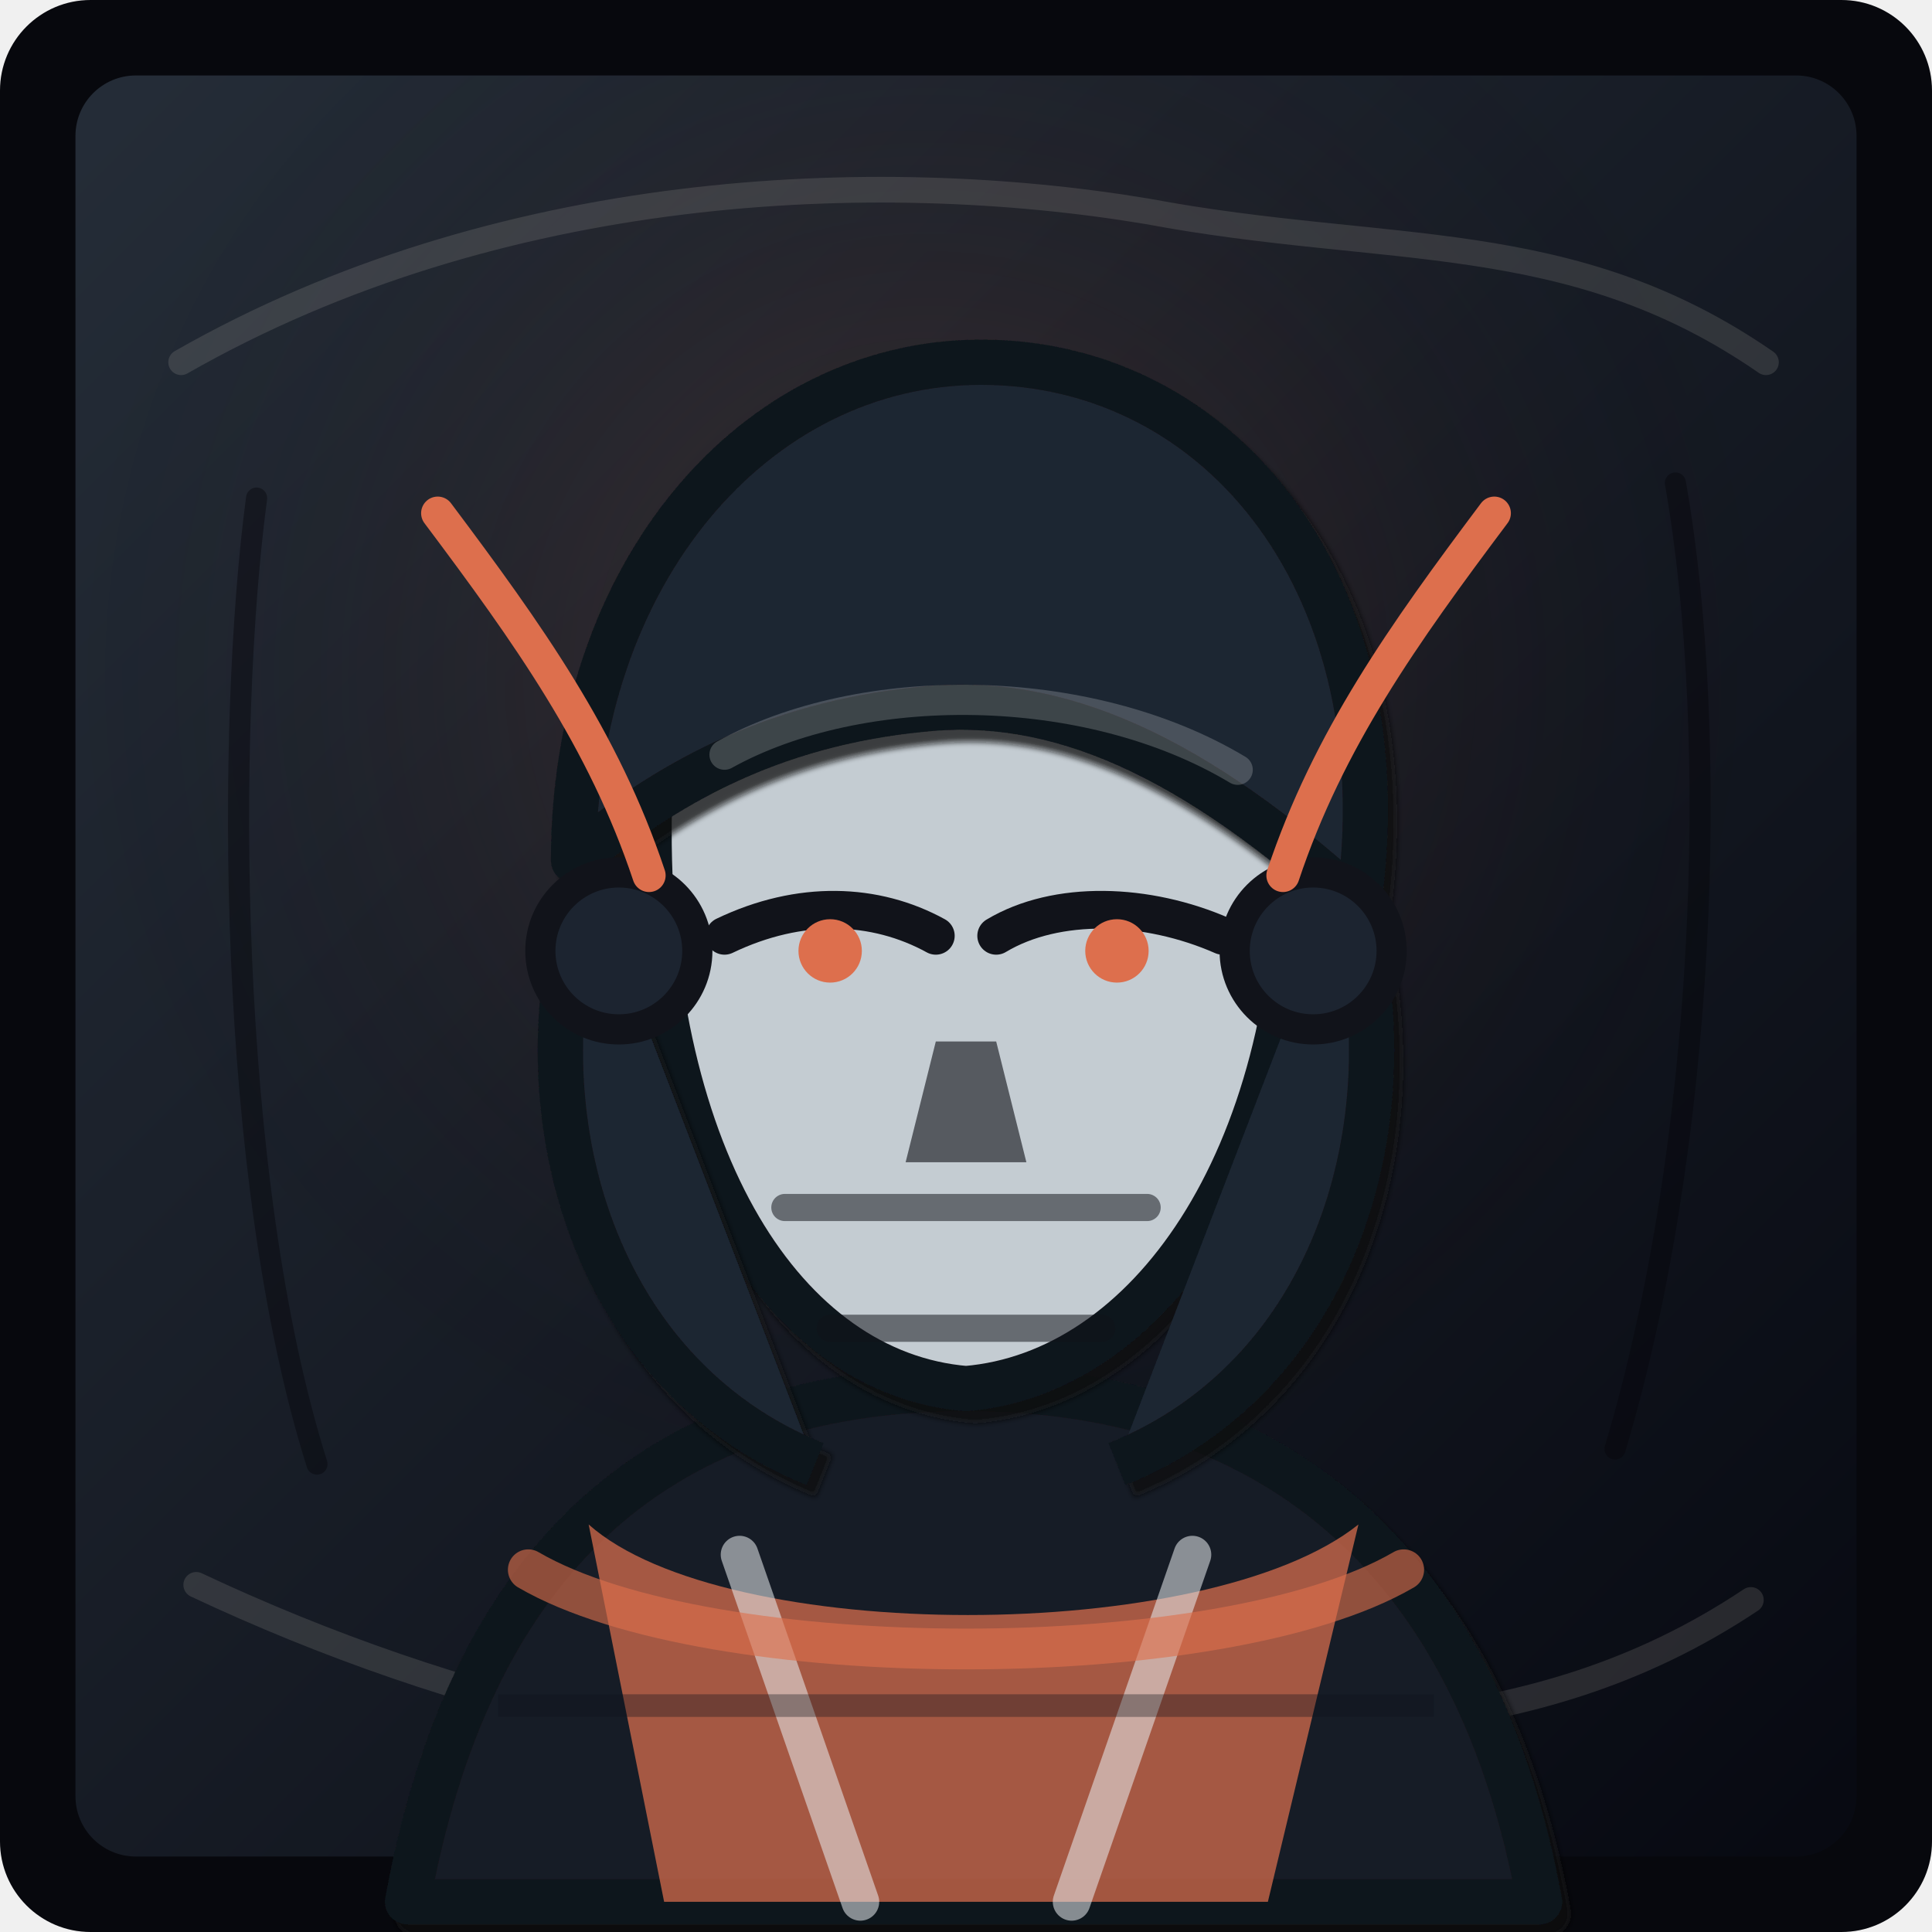
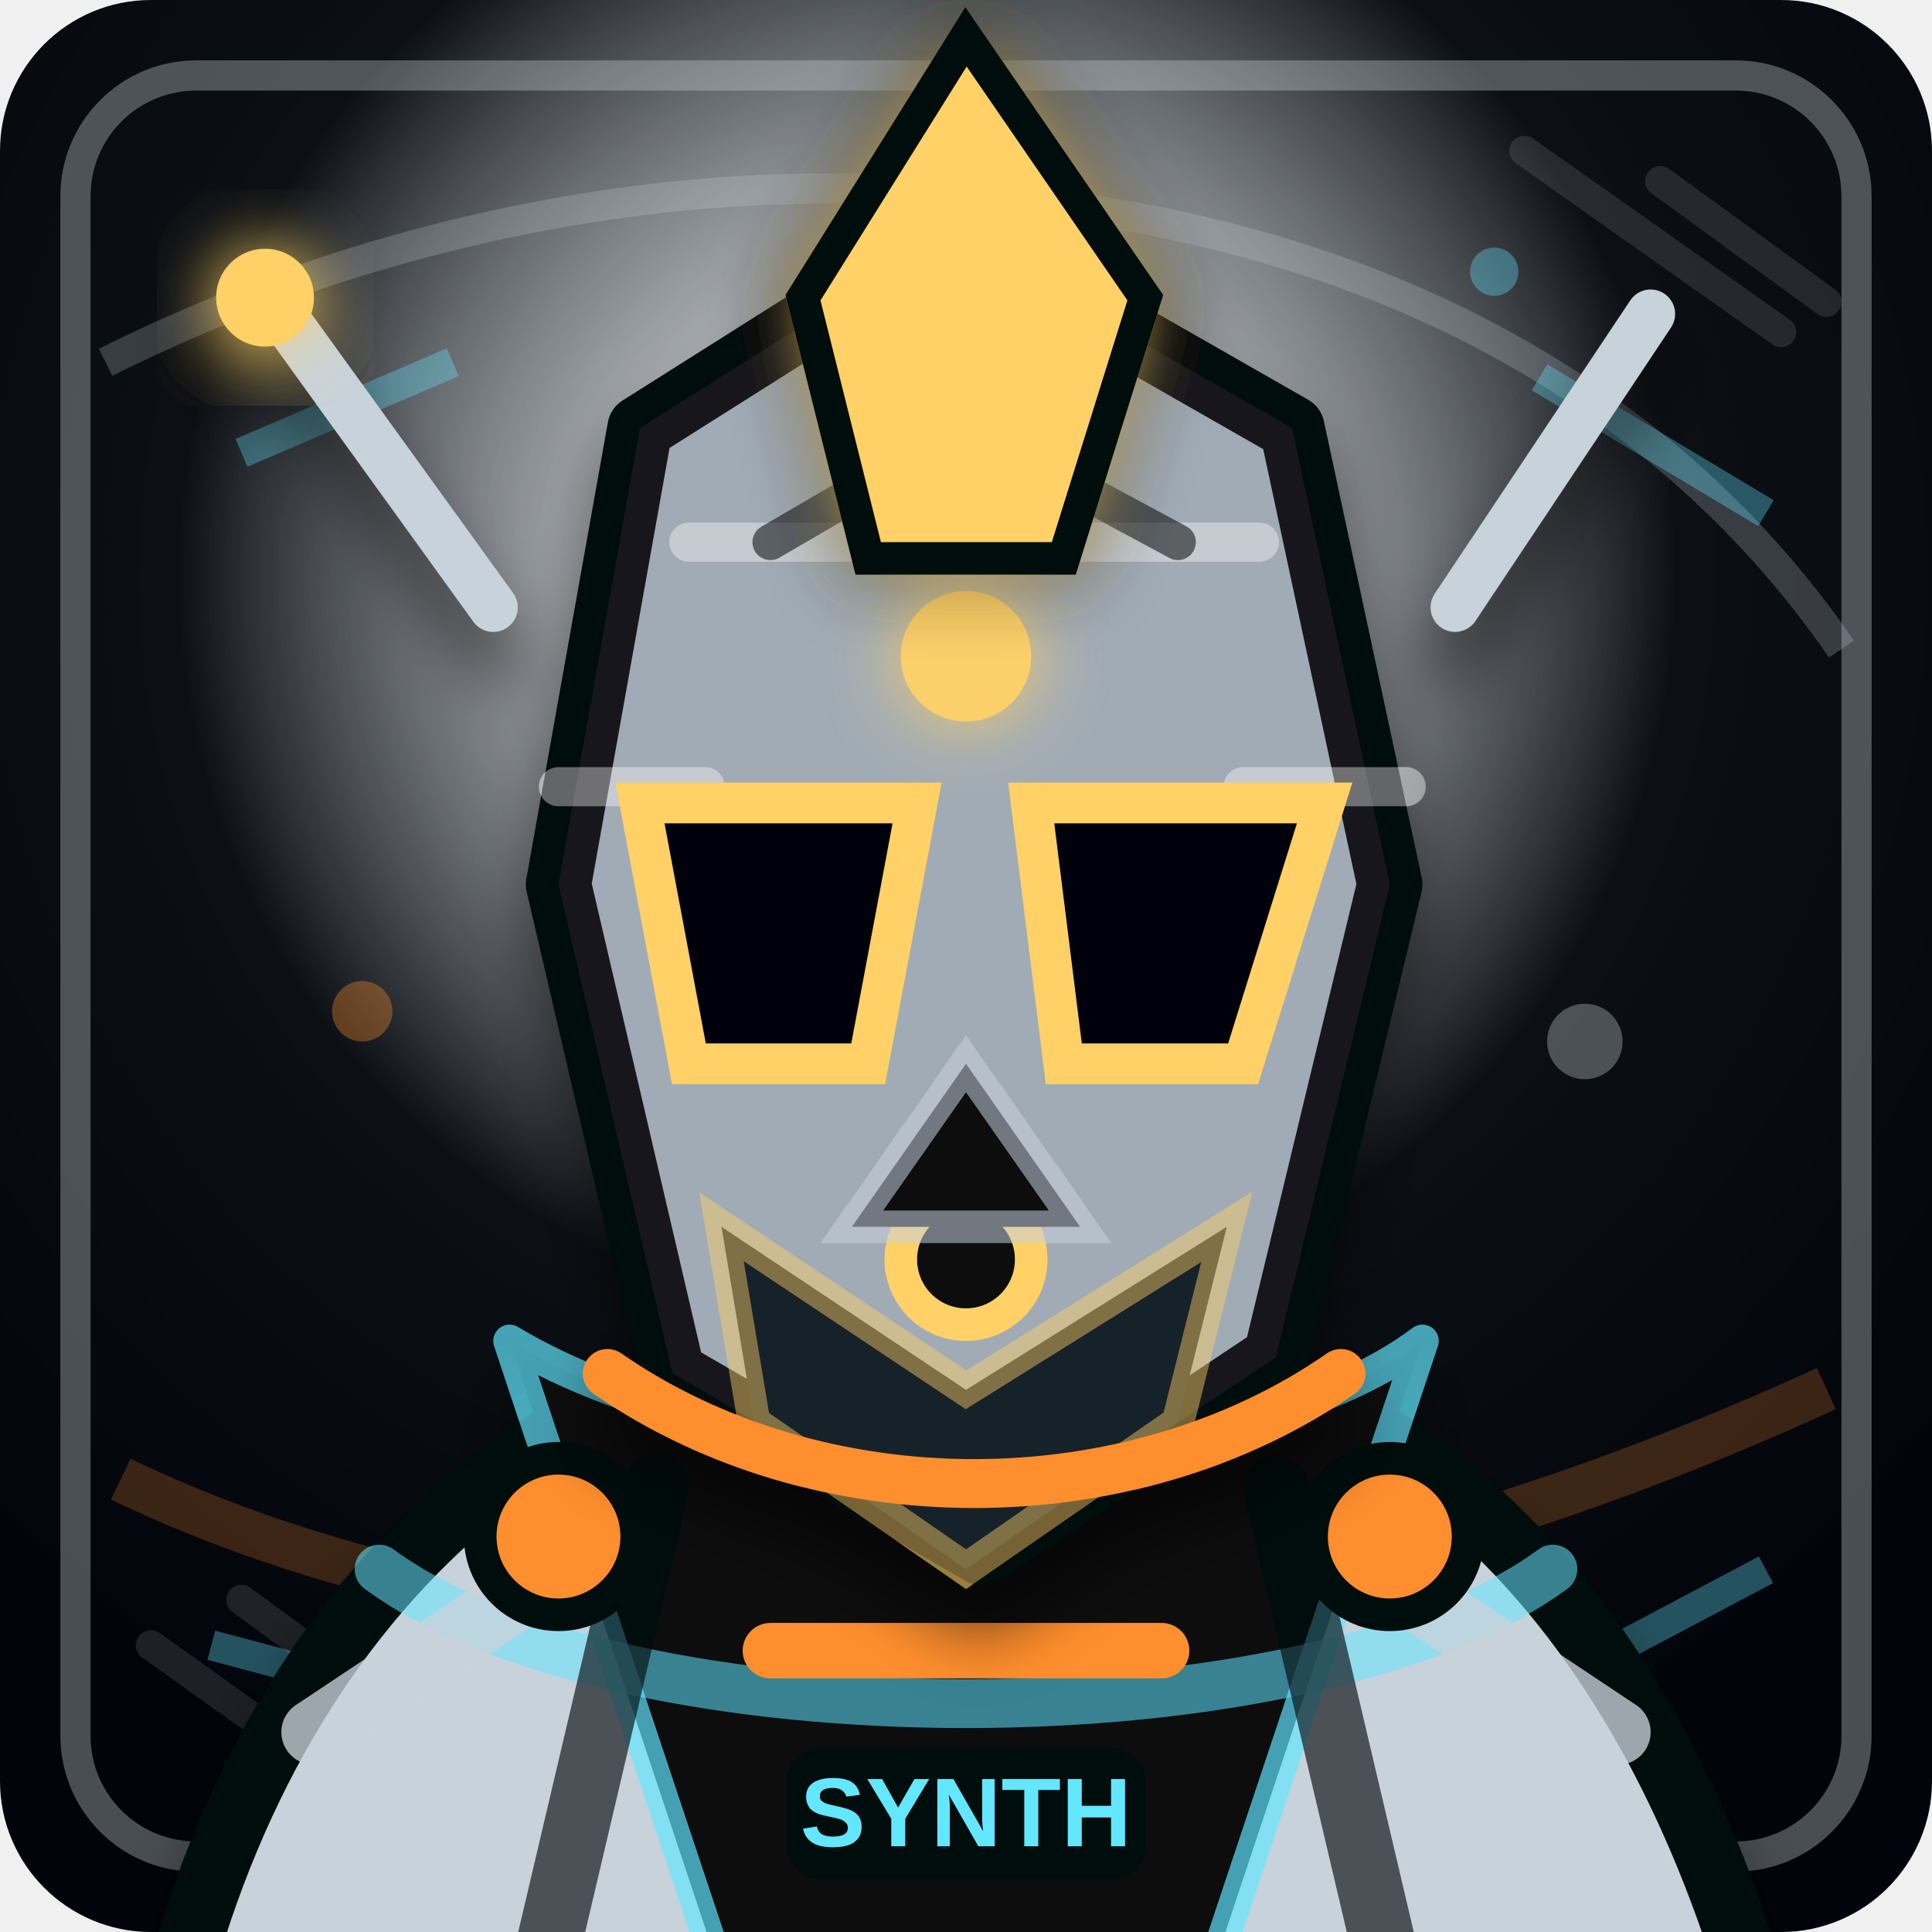
<svg xmlns="http://www.w3.org/2000/svg" width="128" height="128" viewBox="0 0 128 128" fill="none">
  <defs>
-     <linearGradient id="bg-iron-ink-female-1" x1="0" y1="0" x2="1" y2="1">
-       <stop offset="0" stop-color="#252d38" />
-       <stop offset="1" stop-color="#070911" />
+     <radialGradient id="bg-iron-female-1" cx="48%" cy="30%" r="70%">
+       <stop offset="0%" stop-color="#c8d2da" stop-opacity=".30" />
+       <stop offset="55%" stop-color="#070b10" stop-opacity=".98" />
+       <stop offset="100%" stop-color="#01040a" />
+     </radialGradient>
+     <linearGradient id="suit-iron-female-1" x1="28" y1="90" x2="101" y2="127">
+       <stop offset="0%" stop-color="#c8d2da" />
+       <stop offset="48%" stop-color="#ff8f2e" />
+       <stop offset="100%" stop-color="#070b10" />
    </linearGradient>
-     <radialGradient id="wash-iron-ink-female-1" cx="48%" cy="34%" r="72%">
-       <stop offset="0" stop-color="#dd6f4d" stop-opacity=".20" />
-       <stop offset=".68" stop-color="#000" stop-opacity="0" />
-     </radialGradient>
-     <filter id="ink-iron-ink-female-1" x="-25%" y="-25%" width="150%" height="150%">
-       <feDropShadow dx=".6" dy=".8" stdDeviation=".2" flood-color="#090a0e" flood-opacity=".75" />
+     <linearGradient id="shade-iron-female-1" x1="38" y1="31" x2="86" y2="94">
+       <stop offset="0%" stop-color="#ffffff" stop-opacity=".28" />
+       <stop offset="100%" stop-color="#000000" stop-opacity=".28" />
+     </linearGradient>
+     <filter id="shadow-iron-female-1" x="-30%" y="-30%" width="160%" height="160%">
+       <feDropShadow dx="0" dy="3" stdDeviation="2" flood-color="#000000" flood-opacity=".55" />
+     </filter>
+     <filter id="glow-iron-female-1" x="-60%" y="-60%" width="220%" height="220%">
+       <feGaussianBlur stdDeviation="2.2" result="blur" />
+       <feMerge>
+         <feMergeNode in="blur" />
+         <feMergeNode in="SourceGraphic" />
+       </feMerge>
    </filter>
  </defs>
-   <rect width="128" height="128" rx="6" fill="#07080d" />
-   <rect x="5" y="5" width="118" height="118" rx="4" fill="url(#bg-iron-ink-female-1)" />
-   <rect x="5" y="5" width="118" height="118" rx="4" fill="url(#wash-iron-ink-female-1)" />
-   <path d="M12 24 C33 12 58 11 76 14 C92 17 104 15 117 24 M13 105 C30 113 50 118 68 116 C86 114 101 116 116 106" stroke="#f4eadc" stroke-opacity=".13" stroke-width="1.7" stroke-linecap="round" />
-   <path d="M17 33 C15 48 15 78 21 97 M111 32 C114 49 113 76 107 96" stroke="#05060a" stroke-opacity=".42" stroke-width="1.4" stroke-linecap="round" />
-   <path d="M27 126 C31 104 43 92 64 92 C85 92 98 104 102 126Z" fill="#171d27" stroke="#11131a" stroke-width="3" stroke-linejoin="round" filter="url(#ink-iron-ink-female-1)" />
-   <path d="M39 101 C48 109 80 109 90 101 L84 126 H44Z" fill="#dd6f4d" opacity=".72" />
-   <path d="M49 103 L57 126 M79 103 L71 126" stroke="#e9edf0" stroke-opacity=".55" stroke-width="2.5" stroke-linecap="round" />
-   <path d="M33 113 H95" stroke="#11131a" stroke-opacity=".35" stroke-width="1.5" />
-   <path d="M43 55 C43 39 52 30 64 29 C77 30 86 39 86 56 C86 77 76 91 64 92 C52 91 43 77 43 55Z" fill="#c4ccd2" stroke="#11131a" stroke-width="3" stroke-linejoin="round" filter="url(#ink-iron-ink-female-1)" />
-   <path d="M38 57 C38 38 50 24 65 24 C81 24 93 39 90 60 C79 50 70 46 61 47 C51 48 44 52 38 57Z M39 58 C34 73 39 91 54 97 M89 58 C94 73 89 91 74 97" fill="#1f2732" stroke="#11131a" stroke-width="3" stroke-linejoin="round" filter="url(#ink-iron-ink-female-1)" />
-   <path d="M48 50 C57 45 72 45 82 51" stroke="#fff" stroke-opacity=".20" stroke-width="2" stroke-linecap="round" />
-   <path d="M48 62 C53 59.6 58 59.8 62 62" stroke="#11131a" stroke-width="2.5" stroke-linecap="round" />
-   <path d="M66 62 C70 59.6 76 59.8 81 62" stroke="#11131a" stroke-width="2.5" stroke-linecap="round" />
-   <circle cx="55" cy="63" r="2.1" fill="#dd6f4d" />
-   <circle cx="74" cy="63" r="2.1" fill="#dd6f4d" />
-   <path d="M62 69 L60 77 H68 L66 69" fill="#11131a" opacity=".62" />
-   <path d="M52 80 H76 M55 88 H73" stroke="#11131a" stroke-opacity=".52" stroke-width="1.8" stroke-linecap="round" />
-   <circle cx="41" cy="63" r="5.2" fill="#1c2430" stroke="#11131a" stroke-width="2" />
-   <circle cx="87" cy="63" r="5.2" fill="#1c2430" stroke="#11131a" stroke-width="2" />
-   <path d="M29 34 C35 42 40 49 43 58 M99 34 C93 42 88 49 85 58" stroke="#dd6f4d" stroke-width="2.2" stroke-linecap="round" />
-   <path d="M35 104 C47 111 81 111 93 104" stroke="#dd6f4d" stroke-opacity=".62" stroke-width="2.7" stroke-linecap="round" />
+   <rect width="128" height="128" rx="10" fill="url(#bg-iron-female-1)" />
+   <path d="M7 24 C25 15 46 11 64 13 C92 15 111 27 122 43" stroke="#c8d2da" stroke-opacity=".24" stroke-width="2" />
+   <path d="M8 98 C33 110 73 114 121 92" stroke="#ff8f2e" stroke-opacity=".22" stroke-width="3" />
+   <path d="M101 10 L118 22 M110 12 L121 20 M10 109 L24 119 M16 106 L31 117" stroke="#ffffff" stroke-opacity=".11" stroke-width="2" stroke-linecap="round" />
+   <g opacity=".34">
+     <path d="M16 30 L30 24 M102 25 L117 34 M14 109 L29 113 M100 113 L117 104" stroke="#63e7ff" stroke-width="2" />
+     <circle cx="24" cy="67" r="2" fill="#ff8f2e" />
+     <circle cx="105" cy="69" r="2.5" fill="#c8d2da" />
+     <circle cx="99" cy="18" r="1.6" fill="#63e7ff" />
+   </g>
+   <rect x="5" y="5" width="118" height="118" rx="8" stroke="#c8d2da" stroke-opacity=".36" stroke-width="2" />
+   <g transform="translate(64 64) scale(1.08) translate(-64 -64)">
+     <g filter="url(#shadow-iron-female-1)">
+       <path d="M15 129 C21 103 39 86 64 86 C90 86 106 103 113 129Z" fill="url(#suit-iron-female-1)" stroke="#05080c" stroke-width="4" stroke-linejoin="round" />
+       <path d="M36 87 L50 129 H78 L92 87 C80 96 51 96 36 87Z" fill="#070b10" stroke="#63e7ff" stroke-opacity=".68" stroke-width="2" stroke-linejoin="round" />
+       <path d="M28 101 C43 112 85 112 100 101" stroke="#63e7ff" stroke-opacity=".54" stroke-width="3" stroke-linecap="round" />
+       <path d="M45 96 L37 130 M83 96 L91 130" stroke="#05080c" stroke-opacity=".64" stroke-width="4" stroke-linecap="round" />
+       <path d="M24 111 L39 101 M104 111 L89 101" stroke="#c8d2da" stroke-opacity=".78" stroke-width="4" stroke-linecap="round" />
+       <circle cx="39" cy="99" r="4.8" fill="#ff8f2e" stroke="#05080c" stroke-width="2" />
+       <circle cx="90" cy="99" r="4.8" fill="#ff8f2e" stroke="#05080c" stroke-width="2" />
+       <path d="M52 106 H76" stroke="#ff8f2e" stroke-width="3.4" stroke-linecap="round" />
+       <rect x="53" y="112" width="22" height="8" rx="2" fill="#05080c" opacity=".72" />
+       <text x="64" y="118" text-anchor="middle" fill="#63e7ff" font-size="6" font-family="Arial, sans-serif" font-weight="900">SYNTH</text>
+     </g>
+     <g filter="url(#shadow-iron-female-1)">
+       <path d="M35 42 L22 24 M94 42 L106 24" stroke="#c8d2da" stroke-width="3" stroke-linecap="round" />
+       <circle cx="21" cy="23" r="3" fill="#ffd166" filter="url(#glow-iron-female-1)" />
+       <path d="M39 59 L44 31 L63 19 L84 31 L90 59 L83 88 L65 100 L46 89Z" fill="#9aa5af" stroke="#05080c" stroke-width="4" stroke-linejoin="round" />
+       <path d="M39 59 L44 31 L63 19 L84 31 L90 59 L83 88 L65 100 L46 89Z" fill="url(#shade-iron-female-1)" opacity=".26" />
+       <path d="M47 38 H82 M39 53 H48 M81 53 H91" stroke="#ffffff" stroke-opacity=".38" stroke-width="2.4" stroke-linecap="round" />
+       <path d="M52 38 L64 31 L77 38" stroke="#05080c" stroke-opacity=".55" stroke-width="2.2" stroke-linecap="round" />
+       <circle cx="64" cy="82" r="4" fill="#070b10" stroke="#ffd166" stroke-width="2" />
+       <path d="M44 54 H61 L58 70 H47Z" fill="#030609" stroke="#ffd166" stroke-width="2.5" />
+       <path d="M68 54 H86 L81 70 H70Z" fill="#030609" stroke="#ffd166" stroke-width="2.5" />
+       <path d="M50 62 H56 M73 62 H80" stroke="#ffd166" stroke-width="4" stroke-linecap="round" filter="url(#glow-iron-female-1)" />
+       <path d="M64 70 L57 80 H71Z" fill="#070b10" stroke="#c8d2da" stroke-opacity=".55" stroke-width="2" />
+       <path d="M49 80 L64 90 L80 80 L77 92 L64 101 L51 92Z" fill="#182129" stroke="#ffd166" stroke-opacity=".45" stroke-width="2" />
+       <circle cx="64" cy="45" r="4" fill="#ffd166" opacity=".95" filter="url(#glow-iron-female-1)" />
+       <path d="M42 89 C55 98 74 98 87 89" stroke="#ff8f2e" stroke-width="3" stroke-linecap="round" />
+       <path d="M54 23 L64 7 L75 23 L70 39 H58Z" fill="#ffd166" stroke="#05080c" stroke-width="2" filter="url(#glow-iron-female-1)" />
+     </g>
+   </g>
</svg>
